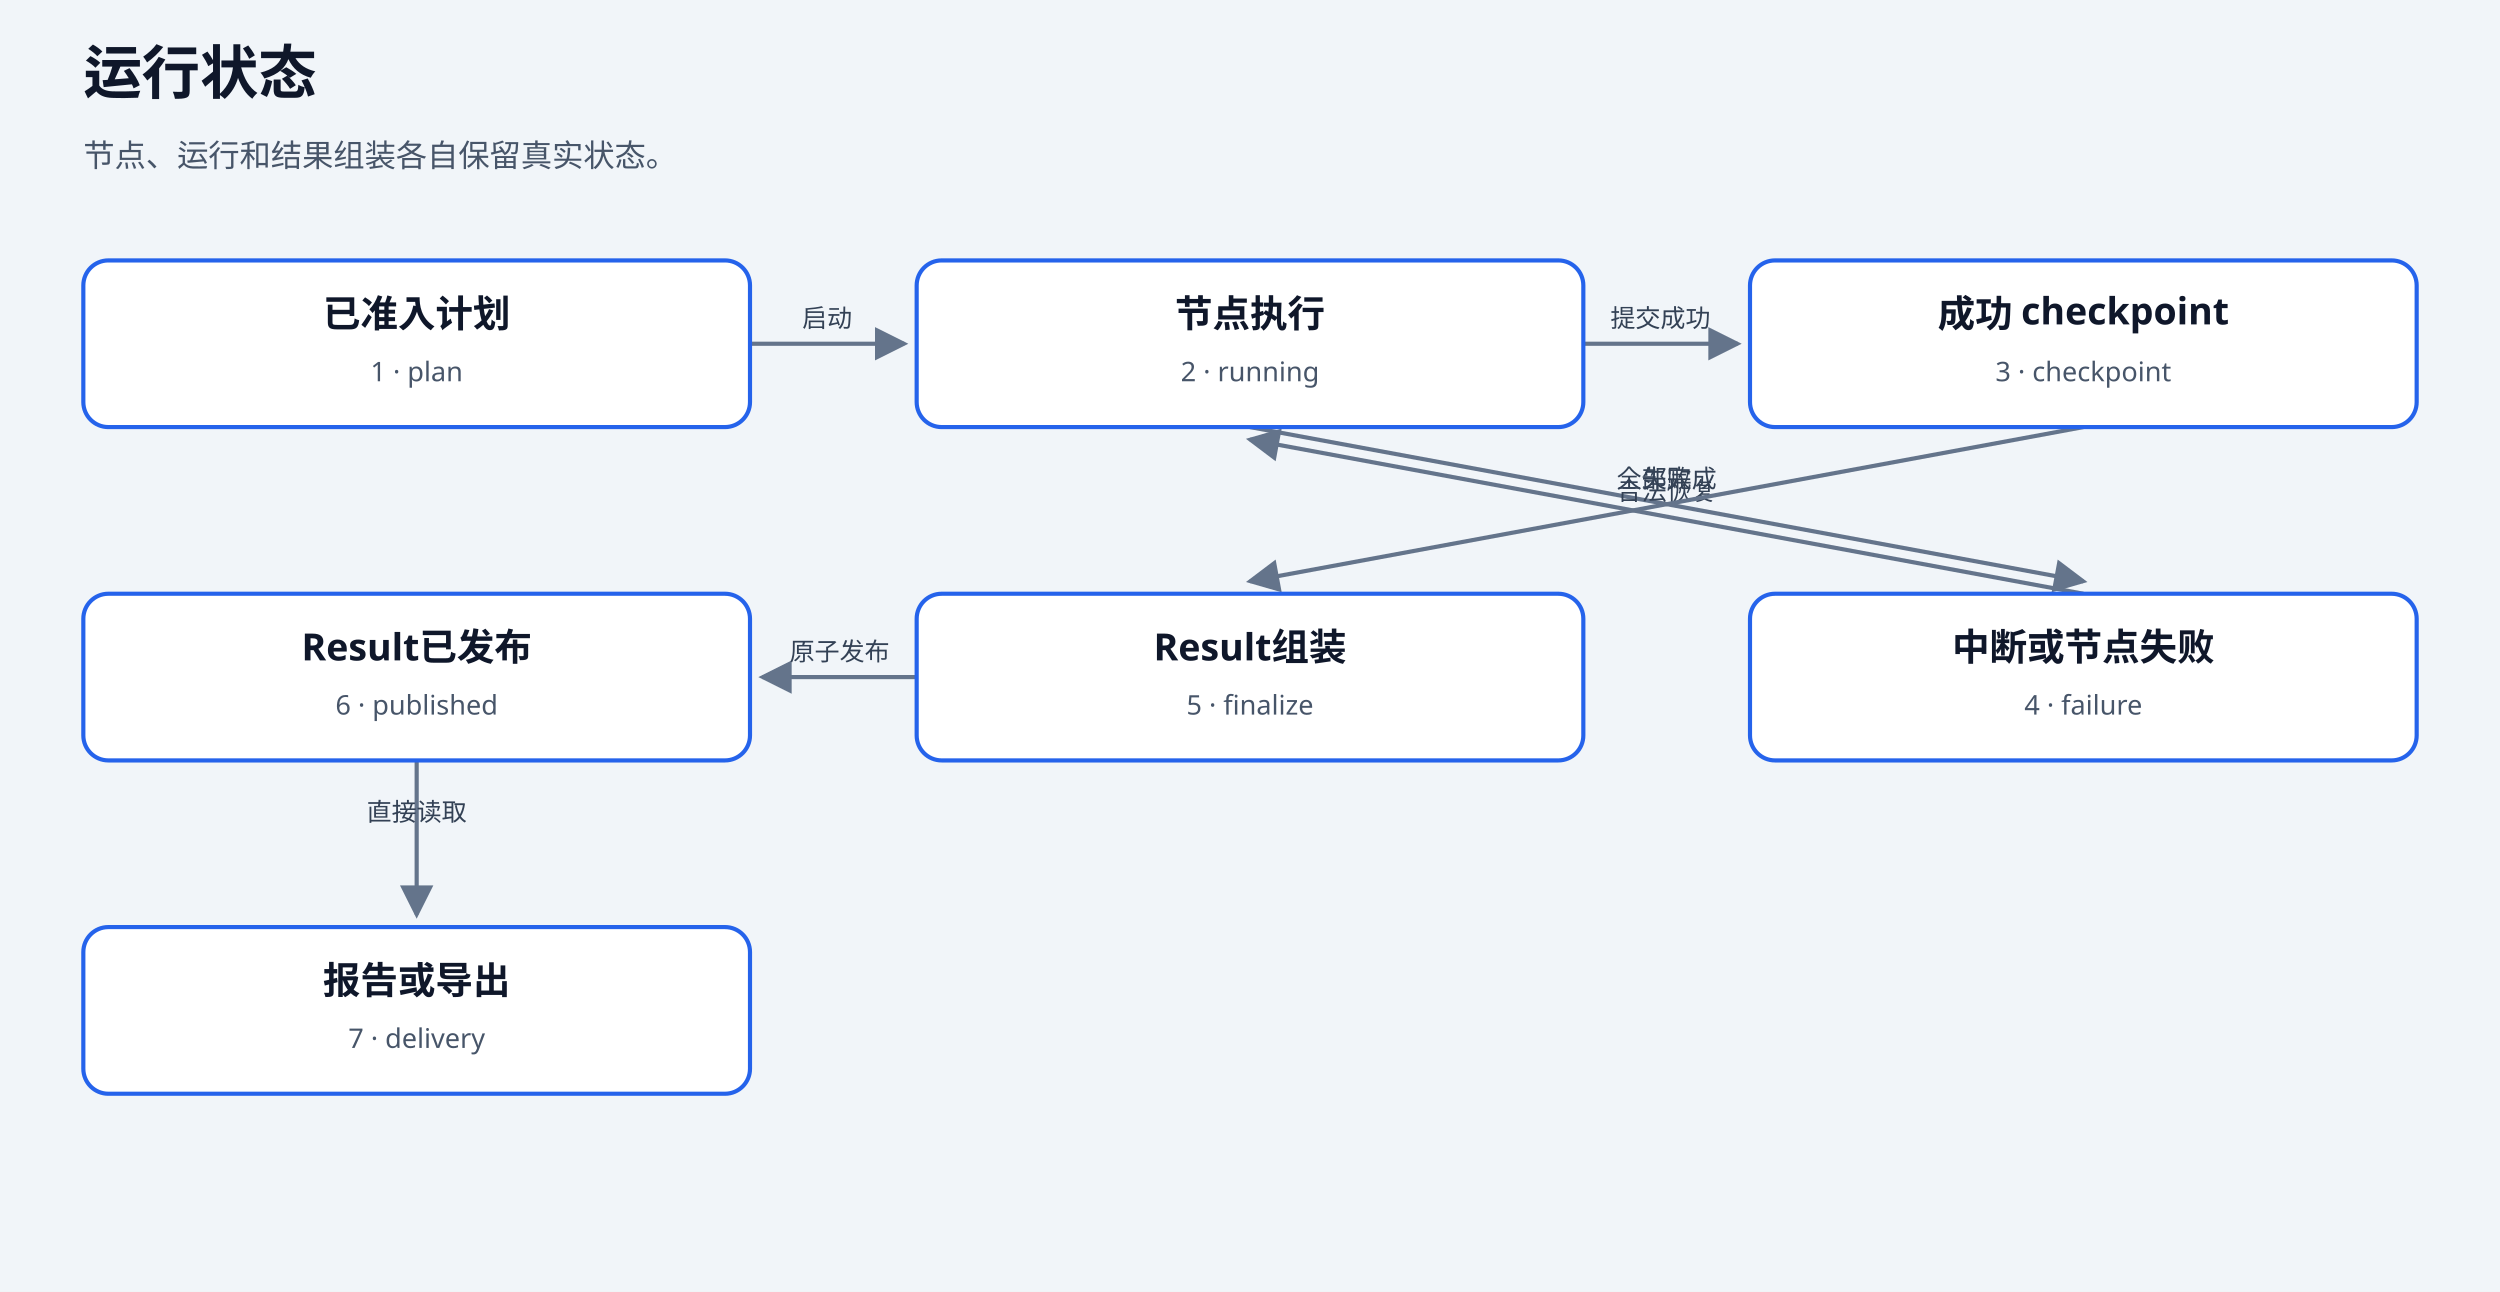
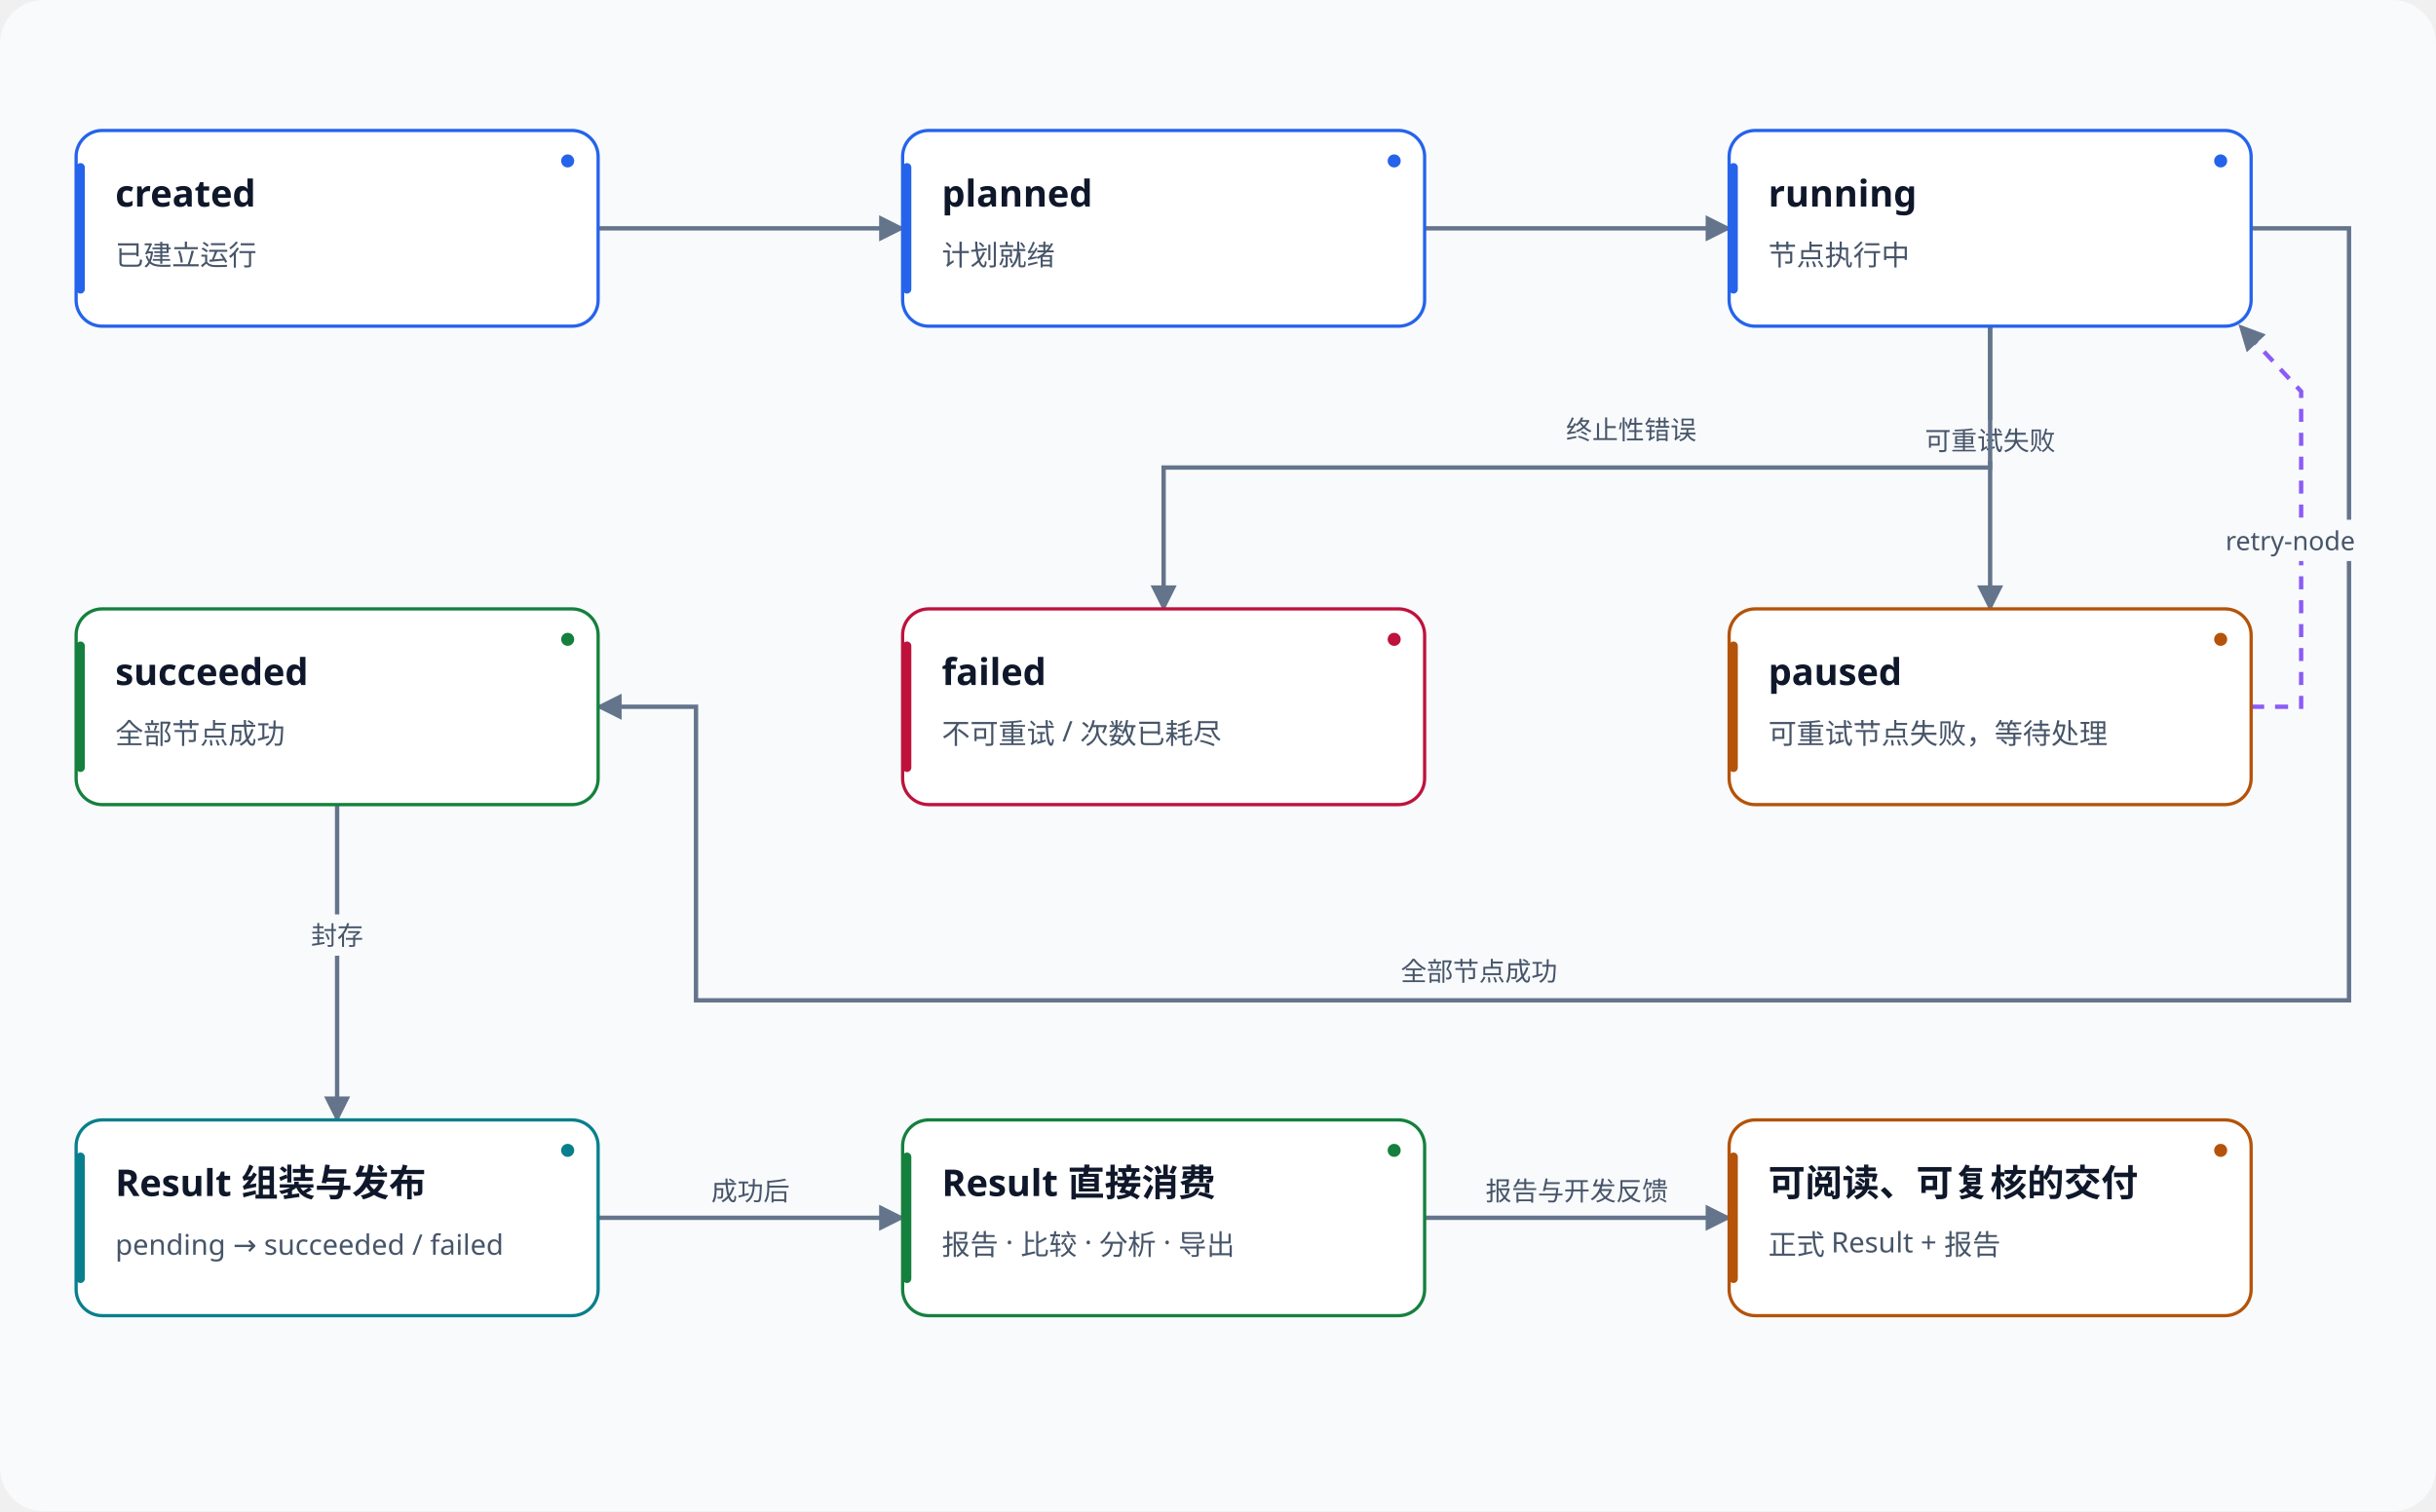
- <svg xmlns="http://www.w3.org/2000/svg" viewBox="0 0 1200 620" role="img" aria-label="运行状态" font-family="Microsoft YaHei, 微软雅黑" font-weight="400">
+ <svg xmlns="http://www.w3.org/2000/svg" viewBox="0 0 1120 695" role="img" aria-label="执行、结果发布与报告">
  <defs>
-     <marker id="arrow" markerWidth="8" markerHeight="8" refX="7" refY="4" orient="auto">
-       <path d="M0,0 L8,4 L0,8" fill="#64748b" />
+     <marker id="arrow" viewBox="0 0 10 10" refX="9" refY="5" markerWidth="6" markerHeight="6" orient="auto-start-reverse">
+       <path d="M 0 0 L 10 5 L 0 10 z" fill="#64748b" />
    </marker>
  </defs>
-   <rect width="100%" height="100%" fill="#f1f5f9" />
-   <text x="40" y="45" font-size="28" font-weight="700" fill="#0f172a">运行状态</text>
-   <text x="40" y="80" font-size="15" fill="#475569">节点、运行和结果组装各自保留真实状态。</text>
-   <path d="M360,165 L434,165" stroke="#64748b" stroke-width="2" fill="none" marker-end="url(#arrow)" />
-   <text x="397" y="157" text-anchor="middle" font-size="12" fill="#334155">启动</text>
-   <path d="M760,165 L834,165" stroke="#64748b" stroke-width="2" fill="none" marker-end="url(#arrow)" />
-   <text x="797" y="157" text-anchor="middle" font-size="12" fill="#334155">提交成功</text>
-   <path d="M600,205 L1000,279" stroke="#64748b" stroke-width="2" fill="none" marker-end="url(#arrow)" />
-   <text x="800" y="234" text-anchor="middle" font-size="12" fill="#334155">失败</text>
-   <path d="M1000,285 L600,211" stroke="#64748b" stroke-width="2" fill="none" marker-end="url(#arrow)" />
-   <text x="800" y="240" text-anchor="middle" font-size="12" fill="#334155">合法恢复</text>
-   <path d="M1000,205 L600,279" stroke="#64748b" stroke-width="2" fill="none" marker-end="url(#arrow)" />
-   <text x="800" y="234" text-anchor="middle" font-size="12" fill="#334155">全部完成</text>
-   <path d="M440,325 L366,325" stroke="#64748b" stroke-width="2" fill="none" marker-end="url(#arrow)" />
-   <text x="403" y="317" text-anchor="middle" font-size="12" fill="#334155">原子发布</text>
-   <path d="M200,365 L200,439" stroke="#64748b" stroke-width="2" fill="none" marker-end="url(#arrow)" />
-   <text x="200" y="394" text-anchor="middle" font-size="12" fill="#334155">直接读取</text>
-   <g>
-     <rect x="40" y="125" width="320" height="80" rx="12" fill="#ffffff" stroke="#2563eb" stroke-width="2" />
-     <text x="200" y="157" text-anchor="middle" font-size="18" font-weight="700" fill="#0f172a">已准入计划</text>
-     <text x="200" y="183" text-anchor="middle" font-size="13" fill="#475569">1 · plan</text>
+   <style>text{font-family:"Microsoft YaHei","微软雅黑",sans-serif;font-style:normal}.node{cursor:pointer}.node:focus{outline:none}.node:focus-visible&gt;rect:first-of-type{stroke-dasharray:4 3}.dim{opacity:.17}.highlight&gt;rect:first-of-type{stroke-width:4}.edge{transition:opacity .15s}</style>
+   <rect width="1120" height="695" rx="20" fill="#f8fafc" />
+   <g class="edge" data-from="created" data-to="planned">
+     <path d="M275,105 L415,105" fill="none" stroke="#64748b" stroke-width="2" marker-end="url(#arrow)" />
  </g>
-   <g>
-     <rect x="440" y="125" width="320" height="80" rx="12" fill="#ffffff" stroke="#2563eb" stroke-width="2" />
-     <text x="600" y="157" text-anchor="middle" font-size="18" font-weight="700" fill="#0f172a">节点执行</text>
-     <text x="600" y="183" text-anchor="middle" font-size="13" fill="#475569">2 · running</text>
+   <g class="edge" data-from="planned" data-to="running">
+     <path d="M655,105 L795,105" fill="none" stroke="#64748b" stroke-width="2" marker-end="url(#arrow)" />
  </g>
-   <g>
-     <rect x="840" y="125" width="320" height="80" rx="12" fill="#ffffff" stroke="#2563eb" stroke-width="2" />
-     <text x="1000" y="157" text-anchor="middle" font-size="18" font-weight="700" fill="#0f172a">成功 checkpoint</text>
-     <text x="1000" y="183" text-anchor="middle" font-size="13" fill="#475569">3 · checkpoint</text>
+   <g class="edge" data-from="running" data-to="paused">
+     <path d="M915,150 L915,280" fill="none" stroke="#64748b" stroke-width="2" marker-end="url(#arrow)" />
+     <rect x="878" y="193" width="74" height="19" rx="5" fill="#f8fafc" />
+     <text x="915" y="207" font-size="12" fill="#475569" font-weight="400" text-anchor="middle">可重试失败</text>
  </g>
-   <g>
-     <rect x="840" y="285" width="320" height="80" rx="12" fill="#ffffff" stroke="#2563eb" stroke-width="2" />
-     <text x="1000" y="317" text-anchor="middle" font-size="18" font-weight="700" fill="#0f172a">中断或节点失败</text>
-     <text x="1000" y="343" text-anchor="middle" font-size="13" fill="#475569">4 · failure</text>
+   <g class="edge" data-from="running" data-to="failed">
+     <path d="M915,150 L915,215 L535,215 L535,280" fill="none" stroke="#64748b" stroke-width="2" marker-end="url(#arrow)" />
+     <rect x="713" y="188" width="74" height="19" rx="5" fill="#f8fafc" />
+     <text x="750" y="202" font-size="12" fill="#475569" font-weight="400" text-anchor="middle">终止性错误</text>
  </g>
-   <g>
-     <rect x="440" y="285" width="320" height="80" rx="12" fill="#ffffff" stroke="#2563eb" stroke-width="2" />
-     <text x="600" y="317" text-anchor="middle" font-size="18" font-weight="700" fill="#0f172a">Result组装</text>
-     <text x="600" y="343" text-anchor="middle" font-size="13" fill="#475569">5 · finalize</text>
+   <g class="edge" data-from="running" data-to="success">
+     <path d="M1035,105 L1080,105 L1080,460 L320,460 L320,325 L275,325" fill="none" stroke="#64748b" stroke-width="2" marker-end="url(#arrow)" />
+     <rect x="637" y="437" width="86" height="19" rx="5" fill="#f8fafc" />
+     <text x="680" y="451" font-size="12" fill="#475569" font-weight="400" text-anchor="middle">全部节点成功</text>
  </g>
-   <g>
-     <rect x="40" y="285" width="320" height="80" rx="12" fill="#ffffff" stroke="#2563eb" stroke-width="2" />
-     <text x="200" y="317" text-anchor="middle" font-size="18" font-weight="700" fill="#0f172a">Result已发布</text>
-     <text x="200" y="343" text-anchor="middle" font-size="13" fill="#475569">6 · published</text>
+   <g class="edge" data-from="paused" data-to="running">
+     <path d="M1035,325 L1058,325 L1058,180 L1030,150" fill="none" stroke="#8b5cf6" stroke-width="2" stroke-dasharray="6 5" marker-end="url(#arrow)" />
+     <rect x="986" y="239" width="134" height="19" rx="5" fill="#f8fafc" />
+     <text x="1053" y="253" font-size="12" fill="#475569" font-weight="400" text-anchor="middle">retry-node</text>
  </g>
-   <g>
-     <rect x="40" y="445" width="320" height="80" rx="12" fill="#ffffff" stroke="#2563eb" stroke-width="2" />
-     <text x="200" y="477" text-anchor="middle" font-size="18" font-weight="700" fill="#0f172a">报告或导出</text>
-     <text x="200" y="503" text-anchor="middle" font-size="13" fill="#475569">7 · delivery</text>
+   <g class="edge" data-from="success" data-to="finalize">
+     <path d="M155,370 L155,515" fill="none" stroke="#64748b" stroke-width="2" marker-end="url(#arrow)" />
+     <rect x="136" y="420.5" width="38" height="19" rx="5" fill="#f8fafc" />
+     <text x="155" y="434.5" font-size="12" fill="#475569" font-weight="400" text-anchor="middle">封存</text>
+   </g>
+   <g class="edge" data-from="finalize" data-to="consume">
+     <path d="M275,560 L415,560" fill="none" stroke="#64748b" stroke-width="2" marker-end="url(#arrow)" />
+     <rect x="320" y="538" width="50" height="19" rx="5" fill="#f8fafc" />
+     <text x="345" y="552" font-size="12" fill="#475569" font-weight="400" text-anchor="middle">成功后</text>
+   </g>
+   <g class="edge" data-from="consume" data-to="delivery">
+     <path d="M655,560 L795,560" fill="none" stroke="#64748b" stroke-width="2" marker-end="url(#arrow)" />
+     <rect x="676" y="538" width="98" height="19" rx="5" fill="#f8fafc" />
+     <text x="725" y="552" font-size="12" fill="#475569" font-weight="400" text-anchor="middle">报告与开发反馈</text>
+   </g>
+   <g class="node" data-id="created" tabindex="0" role="button" aria-pressed="false" aria-label="created">
+     <rect x="35" y="60" width="240" height="90" rx="12" fill="white" stroke="#2563eb" stroke-width="1.5" />
+     <rect x="35" y="75" width="4" height="60" rx="2" fill="#2563eb" />
+     <text x="53" y="95" font-size="17" fill="#0f172a" font-weight="700" text-anchor="start">created</text>
+     <text x="53" y="122" font-size="13" fill="#475569" font-weight="400" text-anchor="start">已建立运行</text>
+     <circle cx="261" cy="74" r="3" fill="#2563eb" />
+   </g>
+   <g class="node" data-id="planned" tabindex="0" role="button" aria-pressed="false" aria-label="planned">
+     <rect x="415" y="60" width="240" height="90" rx="12" fill="white" stroke="#2563eb" stroke-width="1.5" />
+     <rect x="415" y="75" width="4" height="60" rx="2" fill="#2563eb" />
+     <text x="433" y="95" font-size="17" fill="#0f172a" font-weight="700" text-anchor="start">planned</text>
+     <text x="433" y="122" font-size="13" fill="#475569" font-weight="400" text-anchor="start">计划就绪</text>
+     <circle cx="641" cy="74" r="3" fill="#2563eb" />
+   </g>
+   <g class="node" data-id="running" tabindex="0" role="button" aria-pressed="false" aria-label="running">
+     <rect x="795" y="60" width="240" height="90" rx="12" fill="white" stroke="#2563eb" stroke-width="1.5" />
+     <rect x="795" y="75" width="4" height="60" rx="2" fill="#2563eb" />
+     <text x="813" y="95" font-size="17" fill="#0f172a" font-weight="700" text-anchor="start">running</text>
+     <text x="813" y="122" font-size="13" fill="#475569" font-weight="400" text-anchor="start">节点执行中</text>
+     <circle cx="1021" cy="74" r="3" fill="#2563eb" />
+   </g>
+   <g class="node" data-id="paused" tabindex="0" role="button" aria-pressed="false" aria-label="paused">
+     <rect x="795" y="280" width="240" height="90" rx="12" fill="white" stroke="#b45309" stroke-width="1.5" />
+     <rect x="795" y="295" width="4" height="60" rx="2" fill="#b45309" />
+     <text x="813" y="315" font-size="17" fill="#0f172a" font-weight="700" text-anchor="start">paused</text>
+     <text x="813" y="342" font-size="13" fill="#475569" font-weight="400" text-anchor="start">可重试节点失败，等待处理</text>
+     <circle cx="1021" cy="294" r="3" fill="#b45309" />
+   </g>
+   <g class="node" data-id="failed" tabindex="0" role="button" aria-pressed="false" aria-label="failed">
+     <rect x="415" y="280" width="240" height="90" rx="12" fill="white" stroke="#be123c" stroke-width="1.5" />
+     <rect x="415" y="295" width="4" height="60" rx="2" fill="#be123c" />
+     <text x="433" y="315" font-size="17" fill="#0f172a" font-weight="700" text-anchor="start">failed</text>
+     <text x="433" y="342" font-size="13" fill="#475569" font-weight="400" text-anchor="start">不可重试 / 次数已耗尽</text>
+     <circle cx="641" cy="294" r="3" fill="#be123c" />
+   </g>
+   <g class="node" data-id="success" tabindex="0" role="button" aria-pressed="false" aria-label="succeeded">
+     <rect x="35" y="280" width="240" height="90" rx="12" fill="white" stroke="#15803d" stroke-width="1.5" />
+     <rect x="35" y="295" width="4" height="60" rx="2" fill="#15803d" />
+     <text x="53" y="315" font-size="17" fill="#0f172a" font-weight="700" text-anchor="start">succeeded</text>
+     <text x="53" y="342" font-size="13" fill="#475569" font-weight="400" text-anchor="start">全部节点成功</text>
+     <circle cx="261" cy="294" r="3" fill="#15803d" />
+   </g>
+   <g class="node" data-id="finalize" tabindex="0" role="button" aria-pressed="false" aria-label="Result 组装与发布">
+     <rect x="35" y="515" width="240" height="90" rx="12" fill="white" stroke="#087f8c" stroke-width="1.5" />
+     <rect x="35" y="530" width="4" height="60" rx="2" fill="#087f8c" />
+     <text x="53" y="550" font-size="17" fill="#0f172a" font-weight="700" text-anchor="start">Result 组装与发布</text>
+     <text x="53" y="577" font-size="13" fill="#475569" font-weight="400" text-anchor="start">pending → succeeded / failed</text>
+     <circle cx="261" cy="529" r="3" fill="#087f8c" />
+   </g>
+   <g class="node" data-id="consume" tabindex="0" role="button" aria-pressed="false" aria-label="Result 直接消费">
+     <rect x="415" y="515" width="240" height="90" rx="12" fill="white" stroke="#15803d" stroke-width="1.5" />
+     <rect x="415" y="530" width="4" height="60" rx="2" fill="#15803d" />
+     <text x="433" y="550" font-size="17" fill="#0f172a" font-weight="700" text-anchor="start">Result 直接消费</text>
+     <text x="433" y="577" font-size="13" fill="#475569" font-weight="400" text-anchor="start">报告 · 比较 · 分析 · 导出</text>
+     <circle cx="641" cy="529" r="3" fill="#15803d" />
+   </g>
+   <g class="node" data-id="delivery" tabindex="0" role="button" aria-pressed="false" aria-label="可阅读、可复核的交付">
+     <rect x="795" y="515" width="240" height="90" rx="12" fill="white" stroke="#b45309" stroke-width="1.5" />
+     <rect x="795" y="530" width="4" height="60" rx="2" fill="#b45309" />
+     <text x="813" y="550" font-size="17" fill="#0f172a" font-weight="700" text-anchor="start">可阅读、可复核的交付</text>
+     <text x="813" y="577" font-size="13" fill="#475569" font-weight="400" text-anchor="start">正式 Result + 报告</text>
+     <circle cx="1021" cy="529" r="3" fill="#b45309" />
  </g>
</svg>
